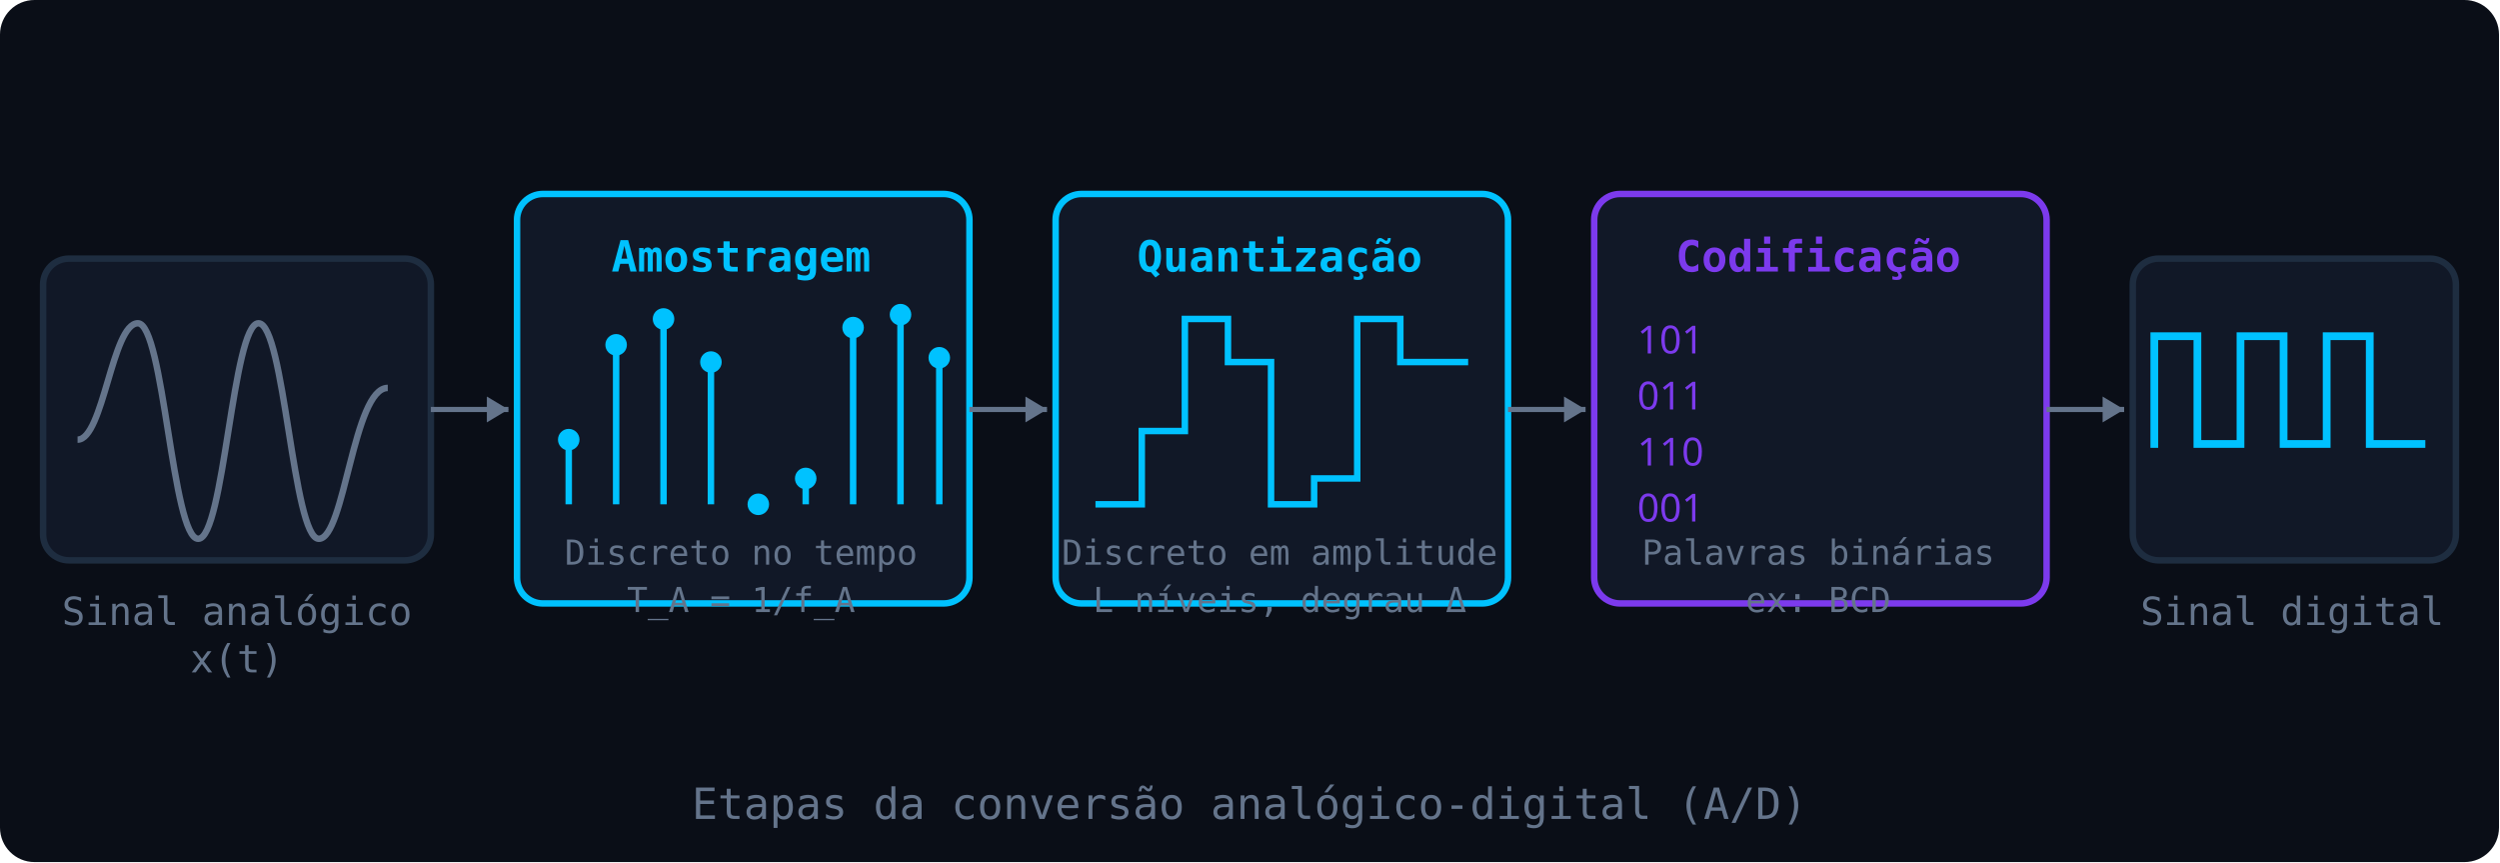
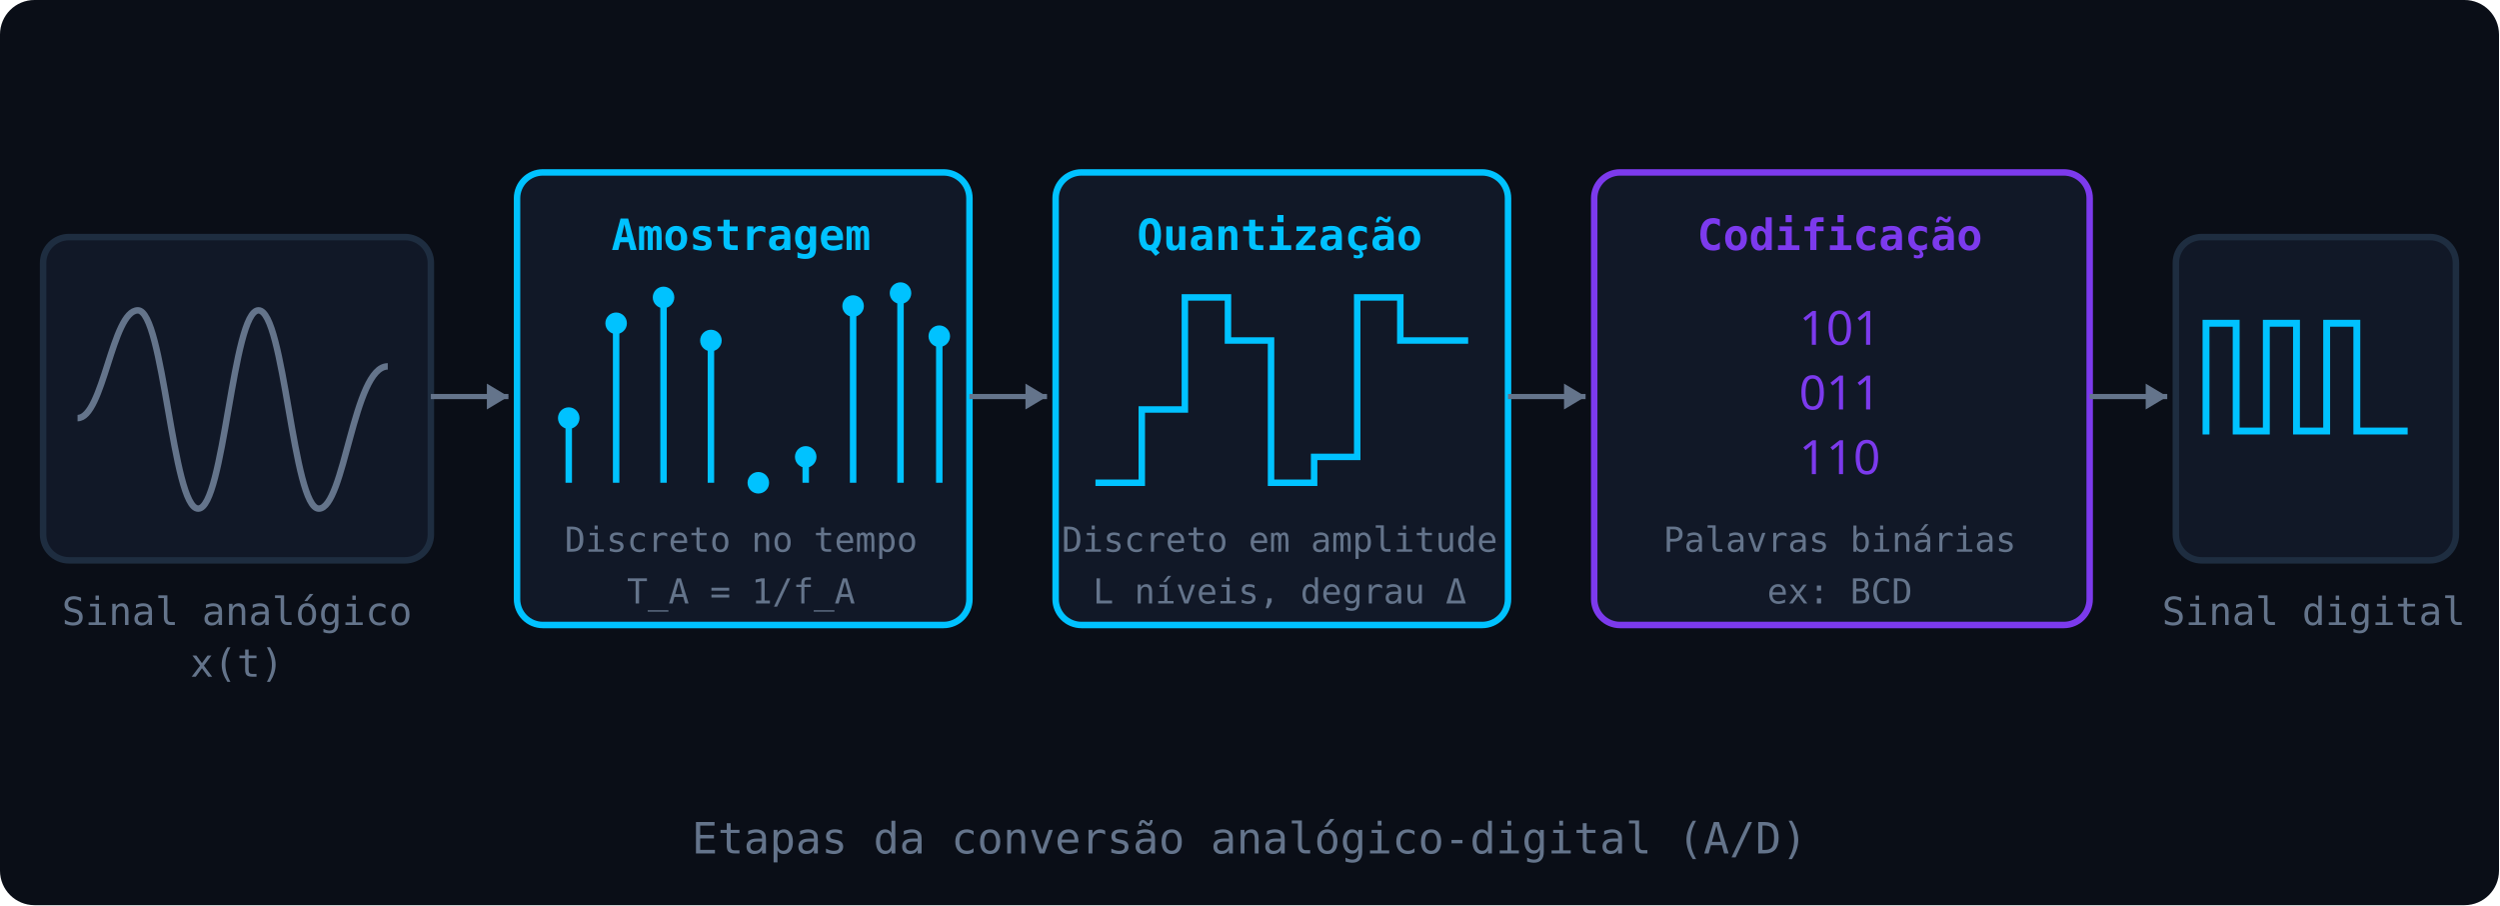
- <svg xmlns="http://www.w3.org/2000/svg" viewBox="0 0 580 200" font-family="IBM Plex Mono, monospace" font-size="11">
-   <rect width="580" height="200" fill="#0a0e17" rx="8" />
-   <rect x="10" y="60" width="90" height="70" rx="6" fill="#111827" stroke="#1e2d40" stroke-width="1.5" />
-   <path d="M18,102 C24,102 26,75 32,75 C38,75 40,125 46,125 C52,125 54,75 60,75 C66,75 68,125 74,125 C80,125 82,90 90,90" fill="none" stroke="#64748b" stroke-width="1.5" />
+ <svg xmlns="http://www.w3.org/2000/svg" viewBox="0 0 580 210" font-family="IBM Plex Mono, monospace" font-size="11">
+   <rect width="580" height="210" fill="#0a0e17" rx="8" />
+   <rect x="10" y="55" width="90" height="75" rx="6" fill="#111827" stroke="#1e2d40" stroke-width="1.5" />
+   <path d="M18,97 C24,97 26,72 32,72 C38,72 40,118 46,118 C52,118 54,72 60,72 C66,72 68,118 74,118 C80,118 82,85 90,85" fill="none" stroke="#64748b" stroke-width="1.5" />
  <text x="55" y="145" fill="#64748b" font-size="9" text-anchor="middle">Sinal analógico</text>
-   <text x="55" y="156" fill="#64748b" font-size="9" text-anchor="middle">x(t)</text>
-   <line x1="100" y1="95" x2="118" y2="95" stroke="#64748b" stroke-width="1.2" />
-   <polygon points="118,95 113,92 113,98" fill="#64748b" />
-   <rect x="120" y="45" width="105" height="95" rx="6" fill="#111827" stroke="#00c2ff" stroke-width="1.5" />
-   <text x="172" y="63" fill="#00c2ff" font-size="10" text-anchor="middle" font-weight="600">Amostragem</text>
+   <text x="55" y="157" fill="#64748b" font-size="9" text-anchor="middle">x(t)</text>
+   <line x1="100" y1="92" x2="118" y2="92" stroke="#64748b" stroke-width="1.2" />
+   <polygon points="118,92 113,89 113,95" fill="#64748b" />
+   <rect x="120" y="40" width="105" height="105" rx="6" fill="#111827" stroke="#00c2ff" stroke-width="1.5" />
+   <text x="172" y="58" fill="#00c2ff" font-size="10" text-anchor="middle" font-weight="600">Amostragem</text>
  <g stroke="#00c2ff" stroke-width="1.5">
-     <line x1="132" y1="117" x2="132" y2="102" />
-     <line x1="143" y1="117" x2="143" y2="80" />
-     <line x1="154" y1="117" x2="154" y2="74" />
-     <line x1="165" y1="117" x2="165" y2="84" />
-     <line x1="176" y1="117" x2="176" y2="117" />
-     <line x1="187" y1="117" x2="187" y2="111" />
-     <line x1="198" y1="117" x2="198" y2="76" />
-     <line x1="209" y1="117" x2="209" y2="73" />
-     <line x1="218" y1="117" x2="218" y2="83" />
+     <line x1="132" y1="112" x2="132" y2="97" />
+     <line x1="143" y1="112" x2="143" y2="75" />
+     <line x1="154" y1="112" x2="154" y2="69" />
+     <line x1="165" y1="112" x2="165" y2="79" />
+     <line x1="176" y1="112" x2="176" y2="112" />
+     <line x1="187" y1="112" x2="187" y2="106" />
+     <line x1="198" y1="112" x2="198" y2="71" />
+     <line x1="209" y1="112" x2="209" y2="68" />
+     <line x1="218" y1="112" x2="218" y2="78" />
  </g>
  <g fill="#00c2ff">
-     <circle cx="132" cy="102" r="2.5" />
-     <circle cx="143" cy="80" r="2.5" />
-     <circle cx="154" cy="74" r="2.5" />
-     <circle cx="165" cy="84" r="2.5" />
-     <circle cx="176" cy="117" r="2.5" />
-     <circle cx="187" cy="111" r="2.5" />
-     <circle cx="198" cy="76" r="2.5" />
-     <circle cx="209" cy="73" r="2.5" />
-     <circle cx="218" cy="83" r="2.5" />
+     <circle cx="132" cy="97" r="2.5" />
+     <circle cx="143" cy="75" r="2.5" />
+     <circle cx="154" cy="69" r="2.5" />
+     <circle cx="165" cy="79" r="2.5" />
+     <circle cx="176" cy="112" r="2.5" />
+     <circle cx="187" cy="106" r="2.5" />
+     <circle cx="198" cy="71" r="2.5" />
+     <circle cx="209" cy="68" r="2.5" />
+     <circle cx="218" cy="78" r="2.5" />
  </g>
-   <text x="172" y="131" fill="#64748b" font-size="8" text-anchor="middle">Discreto no tempo</text>
-   <text x="172" y="142" fill="#64748b" font-size="8" text-anchor="middle">T_A = 1/f_A</text>
-   <line x1="225" y1="95" x2="243" y2="95" stroke="#64748b" stroke-width="1.2" />
-   <polygon points="243,95 238,92 238,98" fill="#64748b" />
-   <rect x="245" y="45" width="105" height="95" rx="6" fill="#111827" stroke="#00c2ff" stroke-width="1.5" />
-   <text x="297" y="63" fill="#00c2ff" font-size="10" text-anchor="middle" font-weight="600">Quantização</text>
-   <polyline points="255,117 265,117 265,100 275,100 275,74 285,74 285,84 295,84 295,117 305,117 305,111 315,111 315,74 325,74 325,84 340,84" fill="none" stroke="#00c2ff" stroke-width="1.5" stroke-linecap="square" />
-   <text x="297" y="131" fill="#64748b" font-size="8" text-anchor="middle">Discreto em amplitude</text>
-   <text x="297" y="142" fill="#64748b" font-size="8" text-anchor="middle">L níveis, degrau Δ</text>
-   <line x1="350" y1="95" x2="368" y2="95" stroke="#64748b" stroke-width="1.2" />
-   <polygon points="368,95 363,92 363,98" fill="#64748b" />
-   <rect x="370" y="45" width="105" height="95" rx="6" fill="#111827" stroke="#7c3aed" stroke-width="1.5" />
-   <text x="422" y="63" fill="#7c3aed" font-size="10" text-anchor="middle" font-weight="600">Codificação</text>
-   <text x="380" y="82" fill="#7c3aed" font-size="9" font-family="IBM Plex Mono">101</text>
-   <text x="380" y="95" fill="#7c3aed" font-size="9" font-family="IBM Plex Mono">011</text>
-   <text x="380" y="108" fill="#7c3aed" font-size="9" font-family="IBM Plex Mono">110</text>
-   <text x="380" y="121" fill="#7c3aed" font-size="9" font-family="IBM Plex Mono">001</text>
-   <text x="422" y="131" fill="#64748b" font-size="8" text-anchor="middle">Palavras binárias</text>
-   <text x="422" y="142" fill="#64748b" font-size="8" text-anchor="middle">ex: BCD</text>
-   <line x1="475" y1="95" x2="493" y2="95" stroke="#64748b" stroke-width="1.2" />
-   <polygon points="493,95 488,92 488,98" fill="#64748b" />
-   <rect x="495" y="60" width="75" height="70" rx="6" fill="#111827" stroke="#1e2d40" stroke-width="1.5" />
-   <polyline points="500,103 500,78 510,78 510,103 520,103 520,78 530,78 530,103 540,103 540,78 550,78 550,103 562,103" fill="none" stroke="#00c2ff" stroke-width="1.8" stroke-linecap="square" />
-   <text x="532" y="145" fill="#64748b" font-size="9" text-anchor="middle">Sinal digital</text>
-   <text x="290" y="190" fill="#64748b" font-size="10" text-anchor="middle">Etapas da conversão analógico-digital (A/D)</text>
+   <text x="172" y="128" fill="#64748b" font-size="8" text-anchor="middle">Discreto no tempo</text>
+   <text x="172" y="140" fill="#64748b" font-size="8" text-anchor="middle">T_A = 1/f_A</text>
+   <line x1="225" y1="92" x2="243" y2="92" stroke="#64748b" stroke-width="1.2" />
+   <polygon points="243,92 238,89 238,95" fill="#64748b" />
+   <rect x="245" y="40" width="105" height="105" rx="6" fill="#111827" stroke="#00c2ff" stroke-width="1.5" />
+   <text x="297" y="58" fill="#00c2ff" font-size="10" text-anchor="middle" font-weight="600">Quantização</text>
+   <polyline points="255,112 265,112 265,95 275,95 275,69 285,69 285,79 295,79 295,112 305,112 305,106 315,106 315,69 325,69 325,79 340,79" fill="none" stroke="#00c2ff" stroke-width="1.5" stroke-linecap="square" />
+   <text x="297" y="128" fill="#64748b" font-size="8" text-anchor="middle">Discreto em amplitude</text>
+   <text x="297" y="140" fill="#64748b" font-size="8" text-anchor="middle">L níveis, degrau Δ</text>
+   <line x1="350" y1="92" x2="368" y2="92" stroke="#64748b" stroke-width="1.2" />
+   <polygon points="368,92 363,89 363,95" fill="#64748b" />
+   <rect x="370" y="40" width="115" height="105" rx="6" fill="#111827" stroke="#7c3aed" stroke-width="1.5" />
+   <text x="427" y="58" fill="#7c3aed" font-size="10" text-anchor="middle" font-weight="600">Codificação</text>
+   <text x="427" y="80" fill="#7c3aed" font-size="11" text-anchor="middle" font-family="IBM Plex Mono">101</text>
+   <text x="427" y="95" fill="#7c3aed" font-size="11" text-anchor="middle" font-family="IBM Plex Mono">011</text>
+   <text x="427" y="110" fill="#7c3aed" font-size="11" text-anchor="middle" font-family="IBM Plex Mono">110</text>
+   <text x="427" y="128" fill="#64748b" font-size="8" text-anchor="middle">Palavras binárias</text>
+   <text x="427" y="140" fill="#64748b" font-size="8" text-anchor="middle">ex: BCD</text>
+   <line x1="485" y1="92" x2="503" y2="92" stroke="#64748b" stroke-width="1.2" />
+   <polygon points="503,92 498,89 498,95" fill="#64748b" />
+   <rect x="505" y="55" width="65" height="75" rx="6" fill="#111827" stroke="#1e2d40" stroke-width="1.5" />
+   <polyline points="512,100 512,75 519,75 519,100 526,100 526,75 533,75 533,100 540,100 540,75 547,75 547,100 558,100" fill="none" stroke="#00c2ff" stroke-width="1.6" stroke-linecap="square" />
+   <text x="537" y="145" fill="#64748b" font-size="9" text-anchor="middle">Sinal digital</text>
+   <text x="290" y="198" fill="#64748b" font-size="10" text-anchor="middle">Etapas da conversão analógico-digital (A/D)</text>
</svg>
